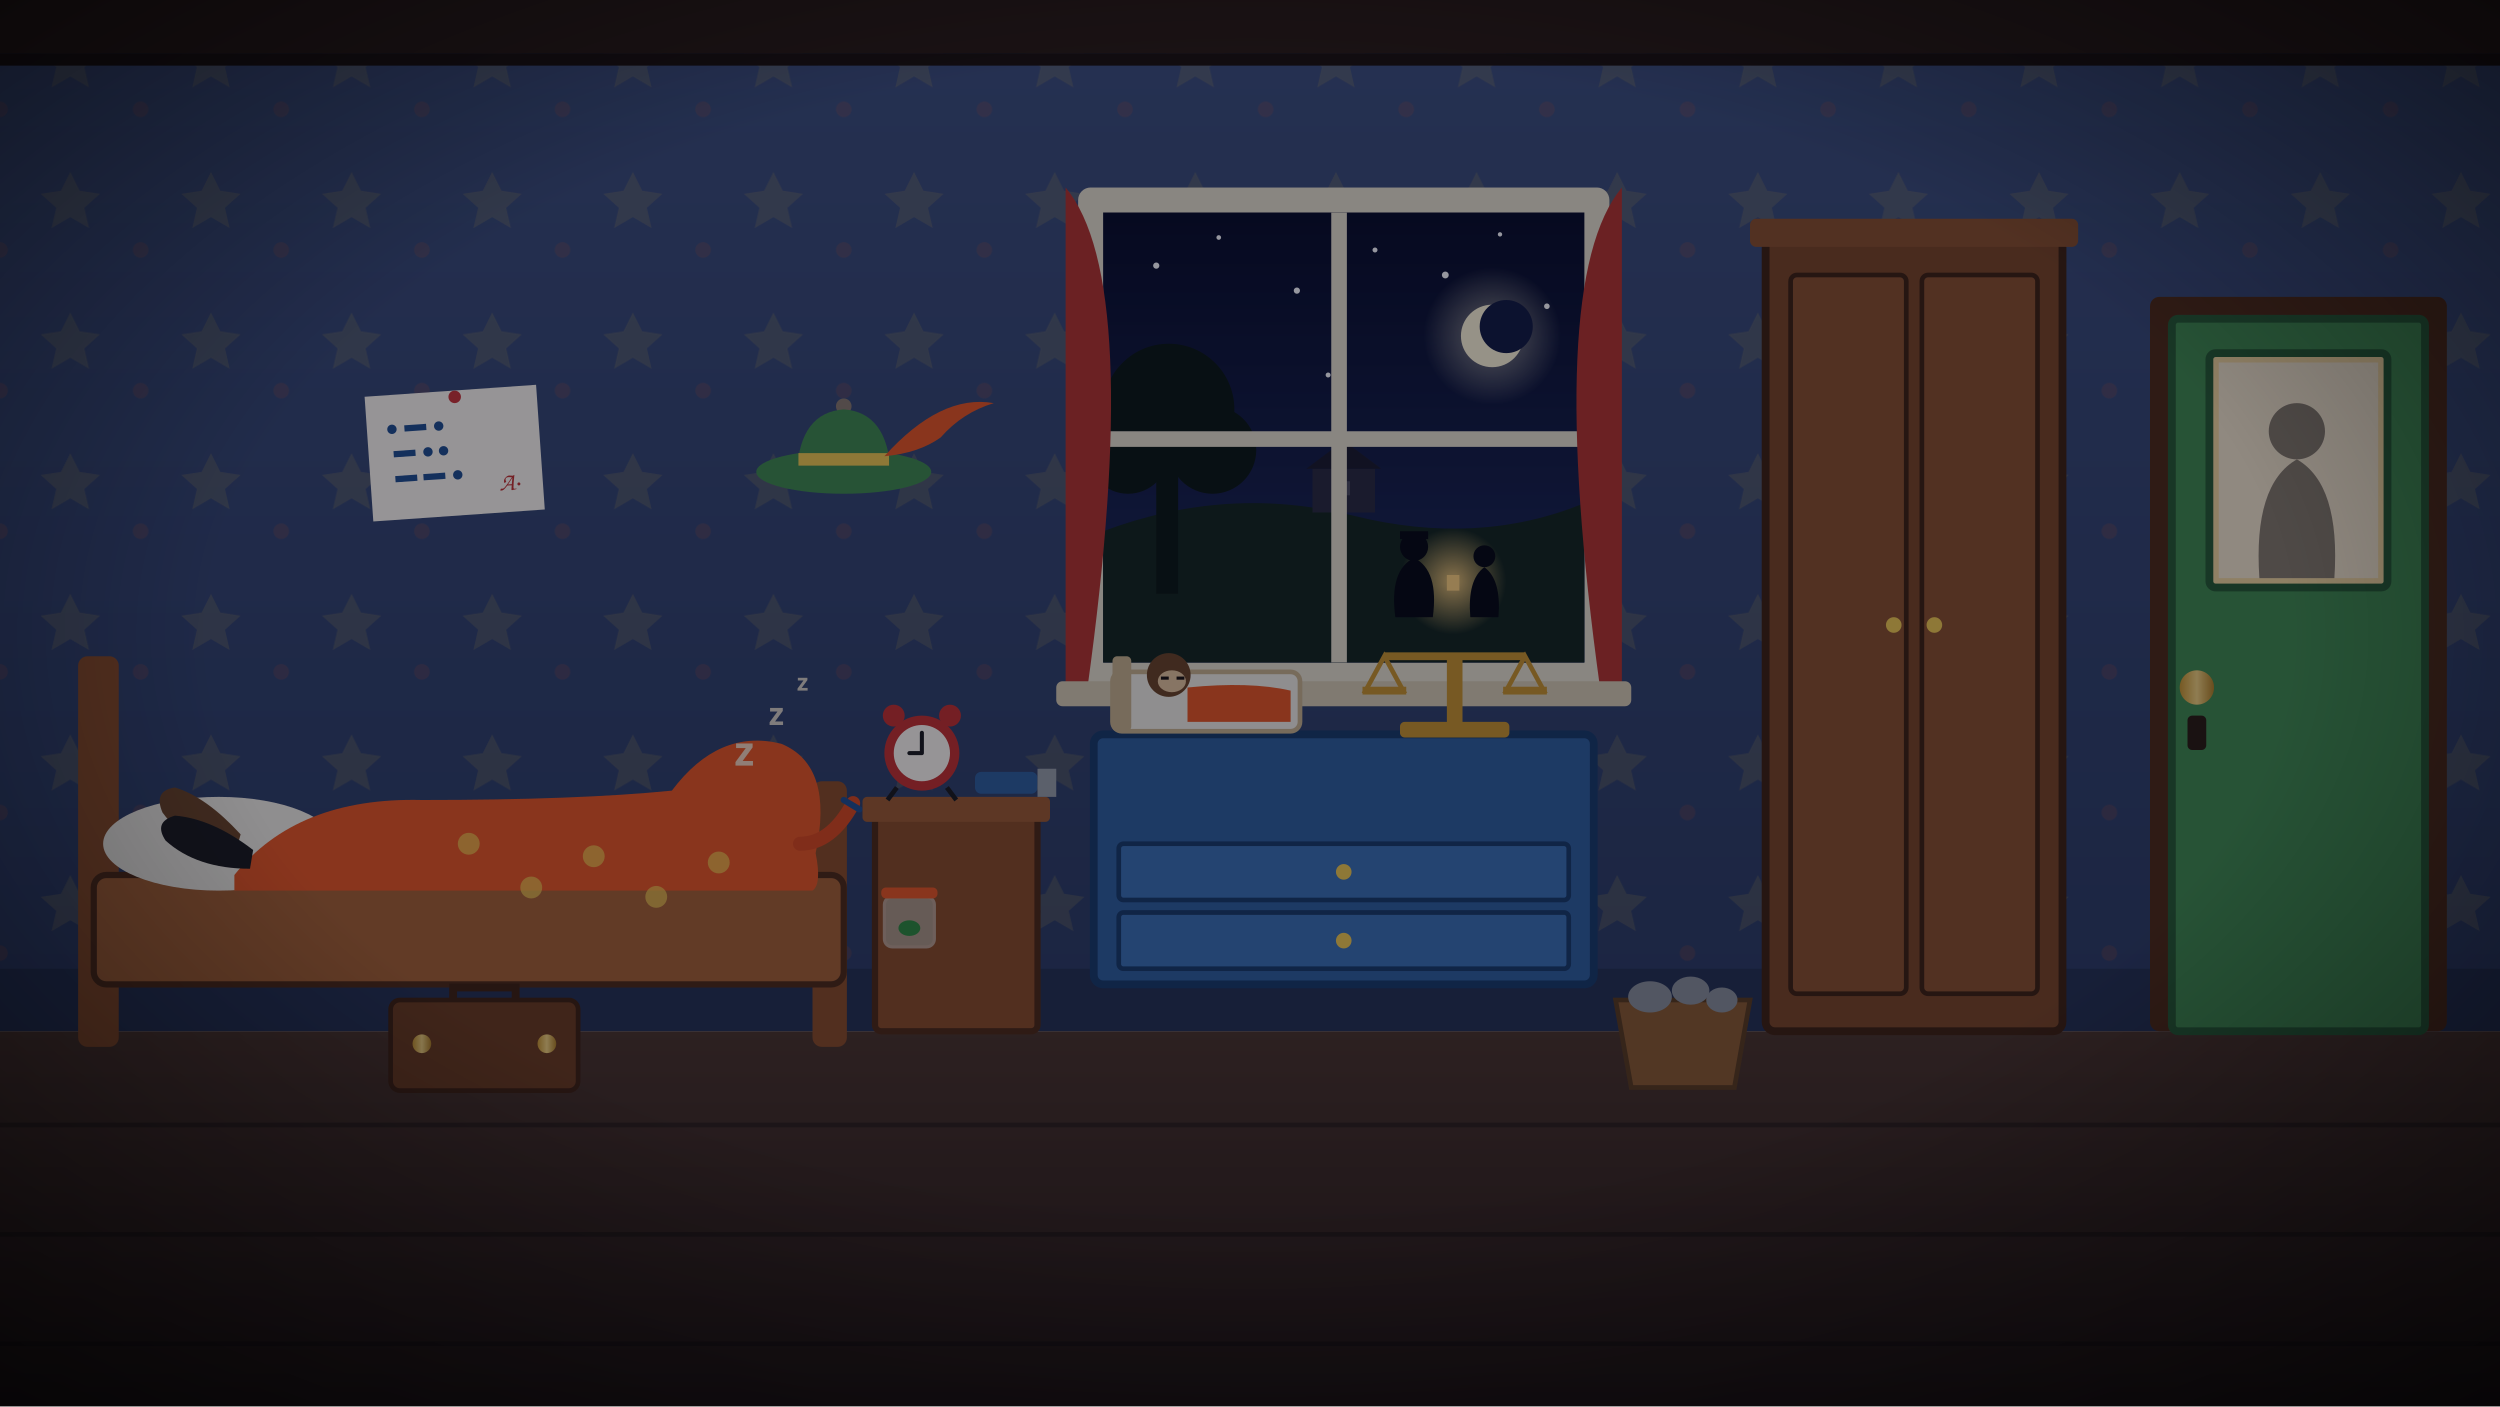
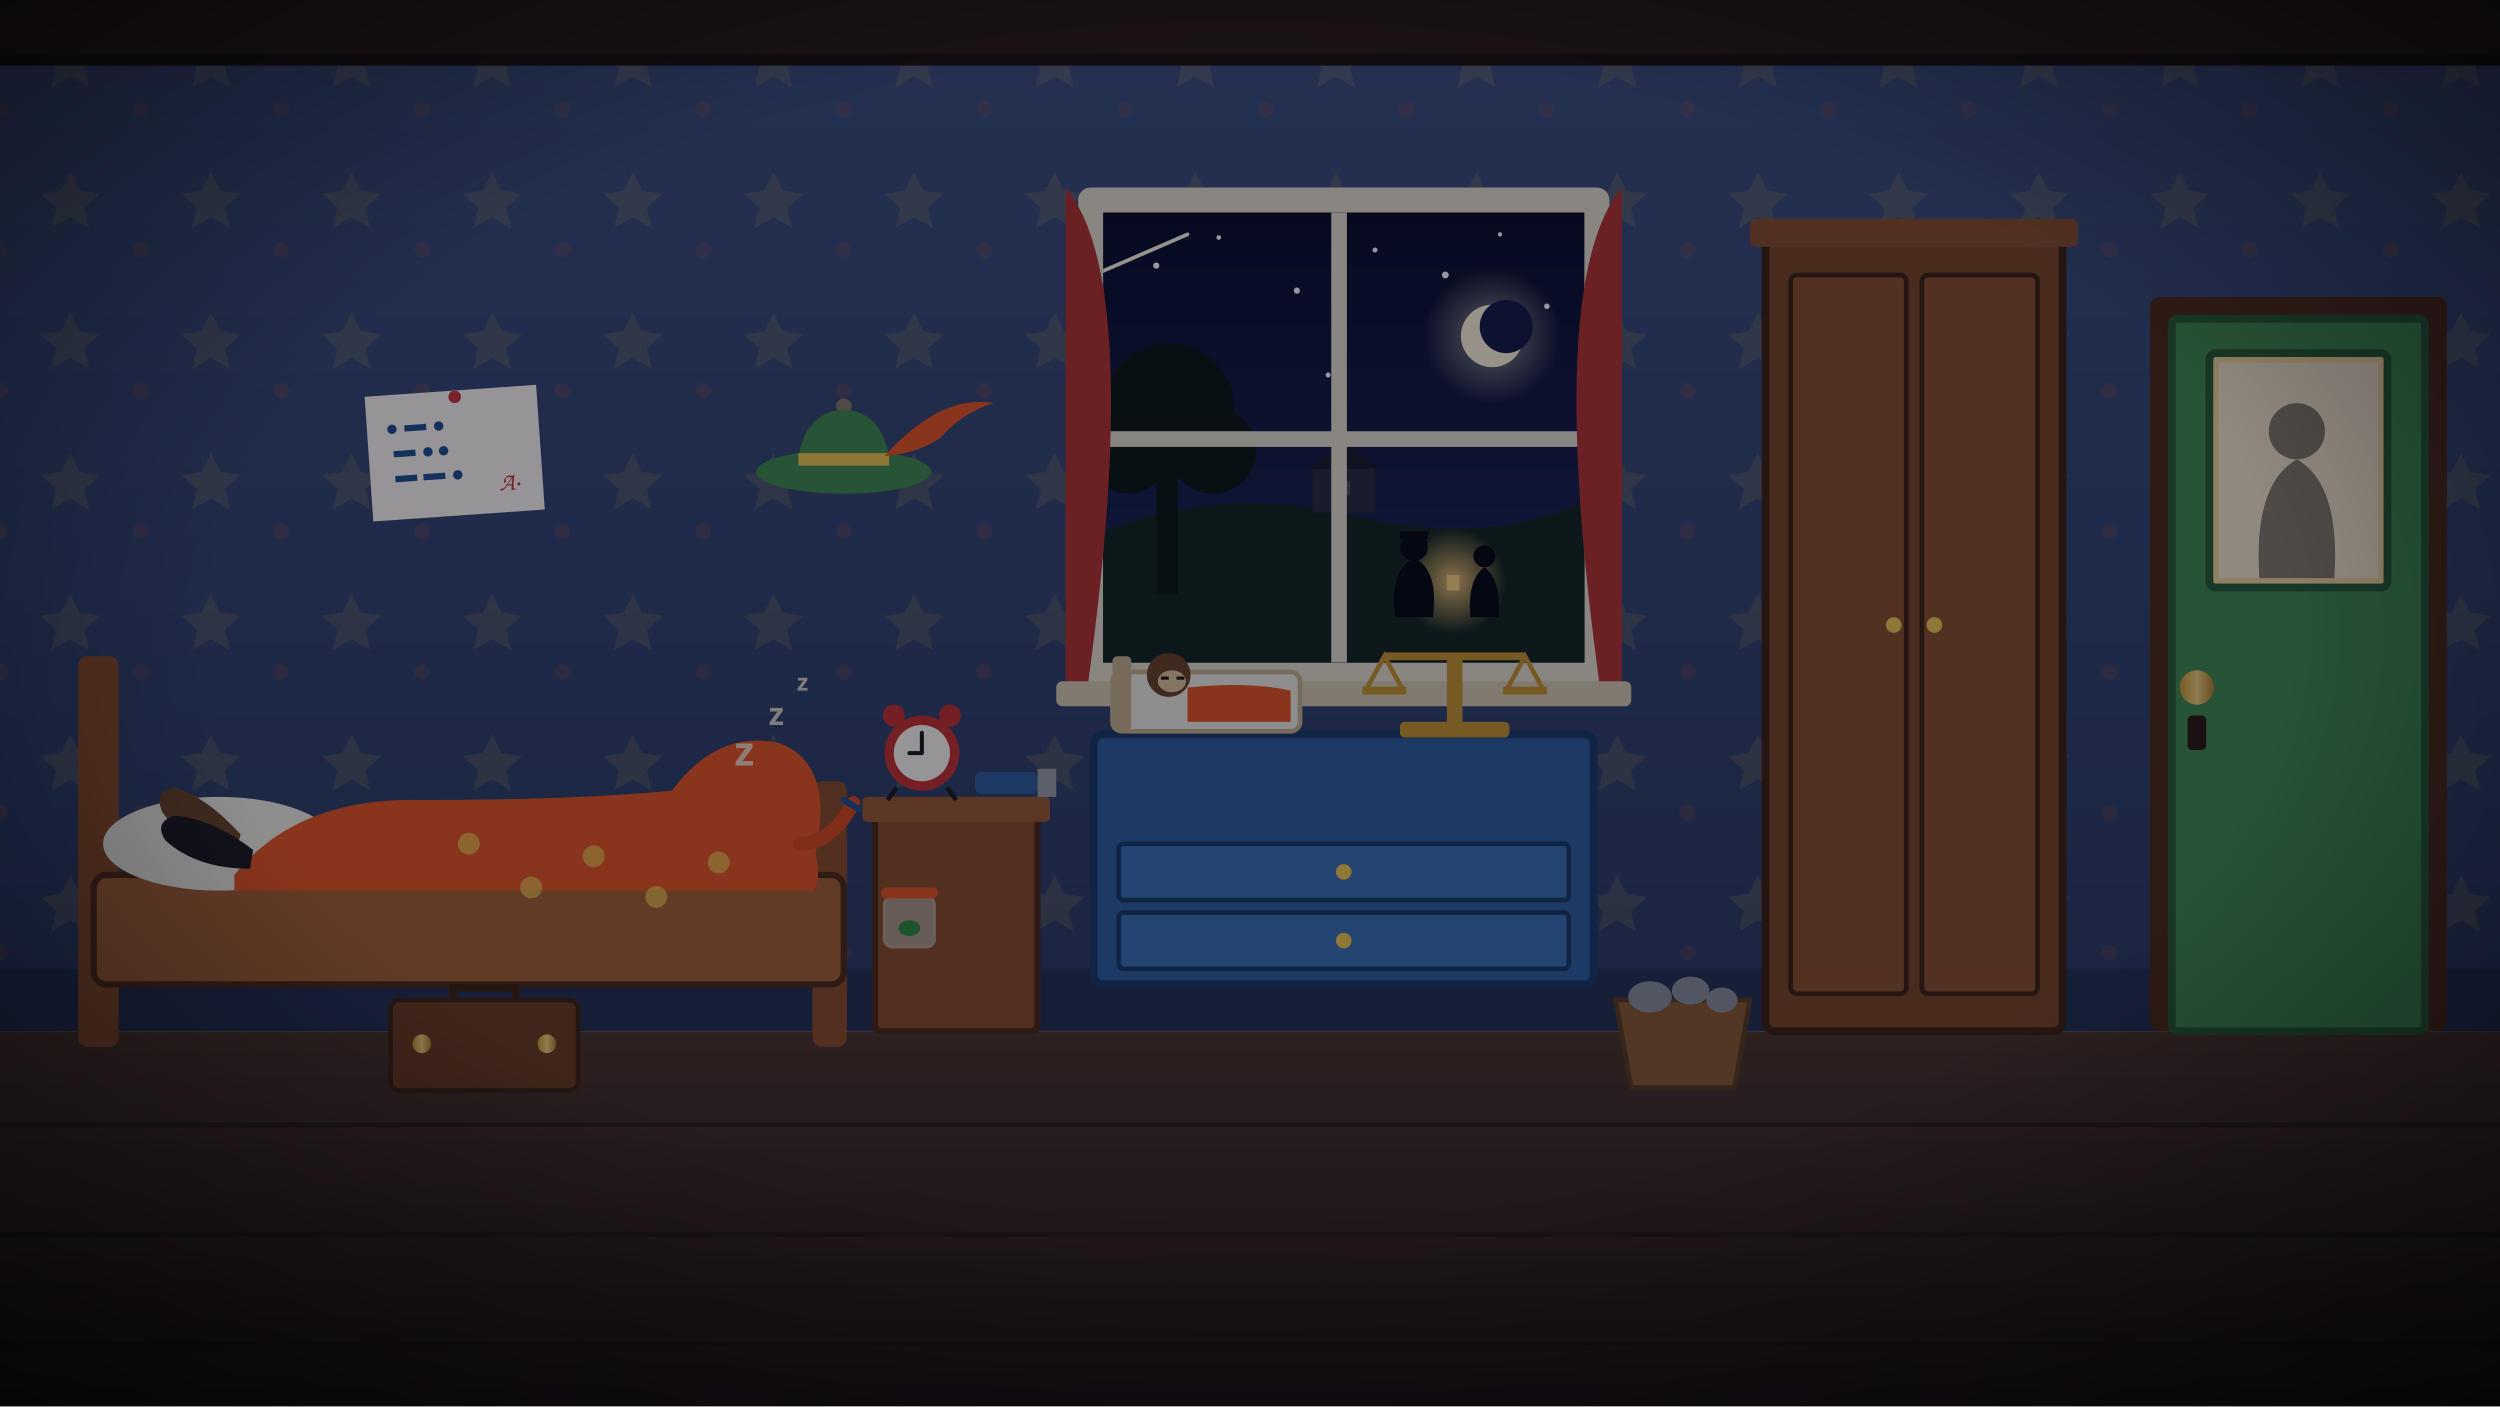
<svg xmlns="http://www.w3.org/2000/svg" class="scene" id="sc-bedroom" viewBox="0 0 1600 900" preserveAspectRatio="xMidYMid slice" aria-label="Pippi's bedroom at night">
  <defs>
    <linearGradient id="brWall" x1="0" y1="0" x2="0" y2="1">
      <stop offset="0" stop-color="#3d4f7a" />
      <stop offset="1" stop-color="#2b3a5e" />
    </linearGradient>
    <pattern id="brPaper" width="90" height="90" patternUnits="userSpaceOnUse">
      <path d="M45 20 l6 12 l13 2 l-10 9 l3 13 l-12-7 l-12 7 l3-13 l-10-9 l13-2z" fill="#f2c94c" opacity=".14" />
      <circle cx="0" cy="70" r="5" fill="#e8571f" opacity=".14" />
      <circle cx="90" cy="70" r="5" fill="#e8571f" opacity=".14" />
    </pattern>
    <linearGradient id="brFloor" x1="0" y1="0" x2="0" y2="1">
      <stop offset="0" stop-color="#4a3326" />
      <stop offset="1" stop-color="#22160f" />
    </linearGradient>
    <linearGradient id="brSky" x1="0" y1="0" x2="0" y2="1">
      <stop offset="0" stop-color="#070b24" />
      <stop offset="1" stop-color="#1d2a5a" />
    </linearGradient>
    <radialGradient id="brMoonG" cx=".5" cy=".5" r=".5">
      <stop offset="0" stop-color="#fff6d6" stop-opacity=".55" />
      <stop offset="1" stop-color="#fff6d6" stop-opacity="0" />
    </radialGradient>
    <radialGradient id="brLantern" cx=".5" cy=".5" r=".5">
      <stop offset="0" stop-color="#ffd27a" stop-opacity=".9" />
      <stop offset="1" stop-color="#ffd27a" stop-opacity="0" />
    </radialGradient>
    <radialGradient id="brBeam" cx=".5" cy=".5" r=".5">
      <stop offset="0" stop-color="#fff3c4" stop-opacity=".4" />
      <stop offset="1" stop-color="#fff3c4" stop-opacity="0" />
    </radialGradient>
    <linearGradient id="brGold" x1="0" x2="1">
      <stop offset="0" stop-color="#c9952a" />
      <stop offset=".5" stop-color="#f3d27a" />
      <stop offset="1" stop-color="#b07f1f" />
    </linearGradient>
+     <clipPath id="brWinClip">
+       <rect x="706" y="136" width="308" height="288" />
+     </clipPath>
    <radialGradient id="brVign" cx=".5" cy=".45" r=".75">
      <stop offset=".55" stop-color="#000" stop-opacity="0" />
      <stop offset="1" stop-color="#000" stop-opacity=".7" />
    </radialGradient>
  </defs>
  <rect width="1600" height="660" fill="url(#brWall)" />
  <rect width="1600" height="660" fill="url(#brPaper)" />
  <rect width="1600" height="34" fill="#2a1a10" />
  <rect y="34" width="1600" height="8" fill="#1a0f08" />
  <rect y="620" width="1600" height="40" fill="#24304e" />
  <rect y="660" width="1600" height="240" fill="url(#brFloor)" />
  <g stroke="rgba(0,0,0,.3)" stroke-width="3">
    <path d="M0 720H1600M0 790H1600M0 860H1600" />
  </g>
  <g id="br-card">
    <rect x="236" y="250" width="110" height="80" fill="#fffaf0" transform="rotate(-4 291 290)" />
    <g transform="rotate(-4 291 290)" fill="#1f4d8c">
      <circle cx="252" cy="272" r="3" />
      <rect x="260" y="270" width="14" height="4" />
      <circle cx="282" cy="272" r="3" />
      <rect x="252" y="286" width="14" height="4" />
      <circle cx="274" cy="288" r="3" />
      <circle cx="284" cy="288" r="3" />
      <rect x="252" y="302" width="14" height="4" />
      <rect x="270" y="302" width="14" height="4" />
      <circle cx="292" cy="304" r="3" />
    </g>
    <text x="318" y="316" font-family="Caveat, cursive" font-size="16" fill="#c4302b" transform="rotate(-4 291 290)">A·</text>
    <circle cx="291" cy="254" r="4" fill="#c33" />
  </g>
  <g id="br-hat" transform="translate(-520 70)">
    <circle cx="1060" cy="190" r="5" fill="#8a7a6a" />
    <ellipse cx="1060" cy="232" rx="56" ry="14" fill="#3f8a4a" />
    <path d="M1030 232 q2-38 30-40 q28 2 30 40z" fill="#3f8a4a" />
    <rect x="1031" y="220" width="58" height="8" fill="#f2c94c" />
    <path id="br-feather" d="M1086 222 q36-40 70-34 q-20 6-34 22 q-14 10-36 12z" fill="#e8571f" />
  </g>
  <g id="br-window">
    <rect x="690" y="120" width="340" height="320" rx="8" fill="#e9e1cc" />
    <rect x="706" y="136" width="308" height="288" fill="url(#brSky)" />
    <g fill="#fff">
-       <circle cx="740" cy="170" r="2" />
-       <circle cx="780" cy="152" r="1.5" />
-       <circle cx="830" cy="186" r="2" />
-       <circle cx="880" cy="160" r="1.6" />
-       <circle cx="925" cy="176" r="2.2" />
-       <circle cx="960" cy="150" r="1.4" />
-       <circle cx="990" cy="196" r="1.8" />
-       <circle cx="760" cy="230" r="1.4" />
-       <circle cx="850" cy="240" r="1.6" />
-     </g>
-     <circle cx="955" cy="215" r="44" fill="url(#brMoonG)" />
+       <circle class="tw" style="animation-delay:-0.7s" cx="740" cy="170" r="2" />
+       <circle class="tw" style="animation-delay:-1.4s" cx="780" cy="152" r="1.5" />
+       <circle class="tw" style="animation-delay:-2.1s" cx="830" cy="186" r="2" />
+       <circle class="tw" style="animation-delay:-2.8s" cx="880" cy="160" r="1.6" />
+       <circle class="tw" style="animation-delay:-0.5s" cx="925" cy="176" r="2.2" />
+       <circle class="tw" style="animation-delay:-1.2s" cx="960" cy="150" r="1.4" />
+       <circle class="tw" style="animation-delay:-1.9s" cx="990" cy="196" r="1.8" />
+       <circle class="tw" style="animation-delay:-2.6s" cx="760" cy="230" r="1.4" />
+       <circle class="tw" style="animation-delay:-0.3s" cx="850" cy="240" r="1.6" />
+     </g>
+     <circle class="glow" cx="955" cy="215" r="44" fill="url(#brMoonG)" />
+     <g clip-path="url(#brWinClip)">
+       <path class="shoot" d="M760 150 l-60 26" stroke="#fff8e1" stroke-width="2.4" stroke-linecap="round" />
+     </g>
    <circle cx="955" cy="215" r="20" fill="#fff6d6" />
    <circle cx="964" cy="209" r="17" fill="#121a3e" />
    <path d="M706 340 q80-30 160-10 q80 20 148-8 v102 h-308z" fill="#13241a" />
    <g id="br-ta">
      <rect x="840" y="300" width="40" height="28" fill="#2a2a3a" />
      <path d="M836 300 l24-18 l24 18z" fill="#1a1a28" />
      <rect id="br-talight" x="854" y="308" width="10" height="9" fill="#4a4a5a" />
    </g>
    <g fill="#0b160f">
      <rect x="740" y="270" width="14" height="110" />
      <circle cx="748" cy="262" r="42" />
      <circle cx="722" cy="290" r="26" />
      <circle cx="776" cy="288" r="28" />
    </g>
-     <g id="br-thieves">
-       <circle cx="930" cy="372" r="34" fill="url(#brLantern)" />
+     <g id="br-thieves" class="sneak">
+       <circle class="lglow" cx="930" cy="372" r="34" fill="url(#brLantern)" />
      <g fill="#05070d">
        <circle cx="905" cy="350" r="9" />
        <path d="M893 395 q-4-30 12-38 q16 8 12 38z" />
        <rect x="896" y="340" width="18" height="5" />
        <circle cx="950" cy="356" r="7" />
        <path d="M941 395 q-2-24 9-32 q11 8 9 32z" />
      </g>
      <rect x="926" y="368" width="8" height="10" fill="#ffd27a" />
    </g>
    <rect x="852" y="136" width="10" height="288" fill="#e9e1cc" />
    <rect x="706" y="276" width="308" height="10" fill="#e9e1cc" />
    <path d="M682 120 q50 60 14 320 h-14z M1038 120 q-50 60-14 320 h14z" fill="#b5342a" />
    <rect x="676" y="436" width="368" height="16" rx="4" fill="#d9cdb0" />
  </g>
  <g id="br-bed">
    <rect x="50" y="420" width="26" height="250" rx="6" fill="#8a4b22" />
    <rect x="520" y="500" width="22" height="170" rx="6" fill="#8a4b22" />
    <rect x="60" y="560" width="480" height="70" rx="8" fill="#a5602f" stroke="#4e2a12" stroke-width="4" />
    <ellipse cx="140" cy="540" rx="74" ry="30" fill="#f3efe3" />
-     <path d="M150 560 q40-50 120-48 q100 0 160-6 q30-40 70-30 q34 14 22 70 q4 20 -2 24 h-370z" fill="#e8571f" />
+     <path class="breathe" d="M150 560 q40-50 120-48 q100 0 160-6 q30-40 70-30 q34 14 22 70 q4 20 -2 24 h-370z" fill="#e8571f" />
    <g fill="#f2c94c" opacity=".7">
      <circle cx="300" cy="540" r="7" />
      <circle cx="380" cy="548" r="7" />
      <circle cx="460" cy="552" r="7" />
      <circle cx="340" cy="568" r="7" />
      <circle cx="420" cy="574" r="7" />
    </g>
    <path d="M150 548 q-30-6-46-28 q-6-14 8-16 q20 6 42 30z" fill="#6b4423" />
    <path d="M160 556 q-34 0-54-18 q-8-12 6-16 q24 2 50 22z" fill="#1a1a1a" />
    <path d="M512 540 q20 0 34 -26" stroke="#d9481a" stroke-width="9" fill="none" stroke-linecap="round" />
    <path d="M540 512 l10 6" stroke="#1f4d8c" stroke-width="4" stroke-linecap="round" />
    <g id="br-zzz" font-family="Fredoka, sans-serif" font-weight="700" fill="#f6ead2" opacity=".85">
      <text x="470" y="490" font-size="26" class="zz">z</text>
      <text x="492" y="464" font-size="20" class="zz b">z</text>
      <text x="510" y="442" font-size="15" class="zz">z</text>
    </g>
    <g id="br-case">
      <rect x="250" y="640" width="120" height="58" rx="6" fill="#6b3a1a" stroke="#3e200c" stroke-width="3" />
      <path d="M290 640 v-8 h40 v8" fill="none" stroke="#3e200c" stroke-width="5" />
      <g fill="url(#brGold)">
        <circle cx="270" cy="668" r="6" />
        <circle cx="350" cy="668" r="6" />
      </g>
    </g>
  </g>
  <g id="br-table">
    <rect x="560" y="520" width="104" height="140" rx="4" fill="#8a4b22" stroke="#4e2a12" stroke-width="4" />
    <rect x="552" y="510" width="120" height="16" rx="3" fill="#9c5a2c" />
    <g id="br-clock">
      <circle cx="590" cy="482" r="24" fill="#c4302b" />
      <circle cx="590" cy="482" r="18" fill="#fffaf0" />
      <path d="M590 482 v-13 M590 482 h-8" stroke="#1a1a1a" stroke-width="2.6" stroke-linecap="round" />
      <circle cx="572" cy="458" r="7" fill="#c4302b" />
      <circle cx="608" cy="458" r="7" fill="#c4302b" />
      <path d="M574 504 l-6 8 M606 504 l6 8" stroke="#1a1a1a" stroke-width="3" />
    </g>
    <g id="br-torch">
      <rect x="624" y="494" width="40" height="14" rx="4" fill="#2f5f9a" />
      <path d="M664 492 h12 v18 h-12z" fill="#9aa0a6" />
    </g>
    <g id="br-spunk">
      <rect x="566" y="574" width="32" height="32" rx="5" fill="#cfe6e0" opacity=".5" stroke="#e9f4f0" stroke-width="2" />
      <rect x="564" y="568" width="36" height="7" rx="3" fill="#e8571f" />
      <ellipse cx="582" cy="594" rx="7" ry="5" fill="#2f8a3a" />
    </g>
  </g>
  <g id="br-dresser">
    <rect x="700" y="470" width="320" height="160" rx="6" fill="#2f5f9a" stroke="#183a66" stroke-width="5" />
    <rect x="716" y="540" width="288" height="36" rx="3" fill="#3a70b0" stroke="#183a66" stroke-width="3" />
    <rect x="716" y="584" width="288" height="36" rx="3" fill="#3a70b0" stroke="#183a66" stroke-width="3" />
    <g fill="#f2c94c">
      <circle cx="860" cy="558" r="5" />
      <circle cx="860" cy="602" r="5" />
    </g>
    <rect x="712" y="430" width="120" height="38" rx="6" fill="#f3efe3" stroke="#c9b48a" stroke-width="3" />
    <rect x="712" y="420" width="12" height="48" rx="3" fill="#c9b48a" />
-     <g id="br-nilsson">
+     <g id="br-nilsson" class="breathe slow">
      <circle cx="748" cy="432" r="14" fill="#6b4423" />
      <ellipse cx="750" cy="436" rx="9" ry="7" fill="#e6c49a" />
      <path d="M743 434 h5 M753 434 h5" stroke="#1a120c" stroke-width="2" />
      <path d="M760 440 q40-4 66 2 v20 h-66z" fill="#e8571f" />
    </g>
    <g id="br-scale">
      <rect x="926" y="420" width="10" height="50" fill="#c9952a" />
      <rect x="896" y="462" width="70" height="10" rx="3" fill="#c9952a" />
      <path d="M886 420 h90" stroke="#c9952a" stroke-width="5" />
      <path d="M886 420 l-12 22 h24z M976 420 l-12 22 h24z" fill="none" stroke="#c9952a" stroke-width="3" />
      <path d="M872 442 h28 M962 442 h28" stroke="#c9952a" stroke-width="5" />
    </g>
  </g>
  <g id="br-stones">
    <path d="M1034 640 h86 l-10 56 h-66z" fill="#8a5a2b" stroke="#5a3a1a" stroke-width="3" />
    <g fill="#8a8f96">
      <ellipse cx="1056" cy="638" rx="14" ry="10" />
      <ellipse cx="1082" cy="634" rx="12" ry="9" />
      <ellipse cx="1102" cy="640" rx="10" ry="8" />
    </g>
  </g>
  <g id="br-wardrobe">
    <rect x="1130" y="150" width="190" height="510" rx="6" fill="#7a4520" stroke="#3e200c" stroke-width="5" />
    <rect x="1120" y="140" width="210" height="18" rx="4" fill="#8a5028" />
    <rect x="1146" y="176" width="74" height="460" rx="4" fill="#8a5028" stroke="#3e200c" stroke-width="3" />
    <rect x="1230" y="176" width="74" height="460" rx="4" fill="#8a5028" stroke="#3e200c" stroke-width="3" />
    <g fill="#f2c94c">
      <circle cx="1212" cy="400" r="5" />
      <circle cx="1238" cy="400" r="5" />
    </g>
    <g id="br-ontop" style="display:none">
      <g fill="#3a3a44">
        <circle cx="1180" cy="92" r="16" />
        <path d="M1160 140 q-2-34 20-40 q22 6 20 40z" />
        <rect x="1166" y="74" width="28" height="7" fill="#1a1a1a" />
      </g>
      <g fill="#4a4036">
        <circle cx="1262" cy="100" r="13" />
        <path d="M1246 140 q-2-28 16-34 q18 6 16 34z" />
      </g>
-       <path d="M1170 140 l-6 20 M1192 140 l4 20 M1254 140 l-4 20 M1272 140 l4 20" stroke="#2a2a2a" stroke-width="5" />
+       <path class="dangle" d="M1170 140 l-6 20 M1192 140 l4 20" stroke="#2a2a2a" stroke-width="5" />
+       <path class="dangle b" d="M1254 140 l-4 20 M1272 140 l4 20" stroke="#2a2a2a" stroke-width="5" />
    </g>
  </g>
  <g id="br-door">
    <rect x="1376" y="190" width="190" height="470" rx="6" fill="#4e2a12" />
    <rect x="1390" y="204" width="162" height="456" rx="4" fill="#3f8a4a" stroke="#265a2e" stroke-width="5" />
    <rect x="1414" y="226" width="114" height="150" rx="4" fill="#f3d79a" stroke="#265a2e" stroke-width="5" />
    <rect id="br-curtain" x="1420" y="232" width="102" height="138" fill="#f6ead2" opacity=".85" />
-     <g id="br-doorthief">
+     <g id="br-doorthief" class="fiddle">
      <circle cx="1470" cy="276" r="18" fill="#2a2018" opacity=".55" />
      <path d="M1446 370 q-4-60 24-76 q28 16 24 76z" fill="#2a2018" opacity=".55" />
    </g>
    <g id="br-giant" style="display:none" fill="#1a120c" opacity=".7">
      <circle cx="1471" cy="262" r="26" />
      <circle cx="1446" cy="252" r="10" />
      <circle cx="1496" cy="252" r="10" />
      <path d="M1436 370 q0-80 35-90 q35 10 35 90z" />
      <path d="M1440 300 l-20-40 M1502 300 l22-44" stroke="#1a120c" stroke-width="10" stroke-linecap="round" />
    </g>
    <circle cx="1406" cy="440" r="11" fill="url(#brGold)" />
    <rect x="1400" y="458" width="12" height="22" rx="3" fill="#2a1a0c" />
  </g>
  <rect id="br-dark" width="1600" height="900" fill="#05081a" opacity=".42" pointer-events="none" />
  <g id="br-beam" style="display:none" pointer-events="none">
    <ellipse cx="660" cy="500" rx="260" ry="200" fill="url(#brBeam)" />
  </g>
  <rect width="1600" height="900" fill="url(#brVign)" pointer-events="none" />
  <g>
    <rect class="hit" fill="transparent" data-hs="card2" data-label="Annika's spy card" x="230" y="240" width="124" height="96" />
    <rect class="hit" fill="transparent" data-hs="feet" data-label="Pillow end of the bed" x="64" y="490" width="150" height="80" />
    <rect class="hit" fill="transparent" data-hs="pippi2" data-label="Pippi, fast asleep" x="214" y="480" width="330" height="90" />
    <rect class="hit" fill="transparent" data-hs="case2" data-label="Suitcase under the bed" x="244" y="630" width="134" height="74" />
    <rect class="hit" fill="transparent" data-hs="clock2" data-label="Alarm clock" x="562" y="448" width="56" height="62" />
    <rect class="hit" fill="transparent" data-hs="torch" data-label="Torch" x="620" y="484" width="62" height="32" />
    <rect class="hit" fill="transparent" data-hs="spunk2" data-label="Jam jar" x="560" y="562" width="44" height="50" id="hit-spunk2" />
    <rect class="hit" fill="transparent" data-hs="sky" data-label="Window" x="690" y="120" width="340" height="300" />
    <rect class="hit" fill="transparent" data-hs="nilsson2" data-label="Mr Nilsson, asleep" x="708" y="416" width="128" height="56" />
    <rect class="hit" fill="transparent" data-hs="scale" data-label="Pippi's scale" x="868" y="410" width="126" height="64" />
    <rect class="hit" fill="transparent" data-hs="dresser" data-label="Dresser" x="700" y="476" width="320" height="154" />
    <rect class="hit" fill="transparent" data-hs="stones" data-label="Basket of stones" x="1030" y="620" width="94" height="80" />
    <rect class="hit" fill="transparent" data-hs="hat" data-label="Pippi's hat" x="480" y="250" width="160" height="70" />
    <rect class="hit" fill="transparent" data-hs="wardrobe" data-label="Wardrobe" x="1124" y="140" width="206" height="520" />
    <rect class="hit" fill="transparent" data-hs="vdoor" data-label="Veranda door" x="1376" y="190" width="190" height="470" />
  </g>
</svg>
